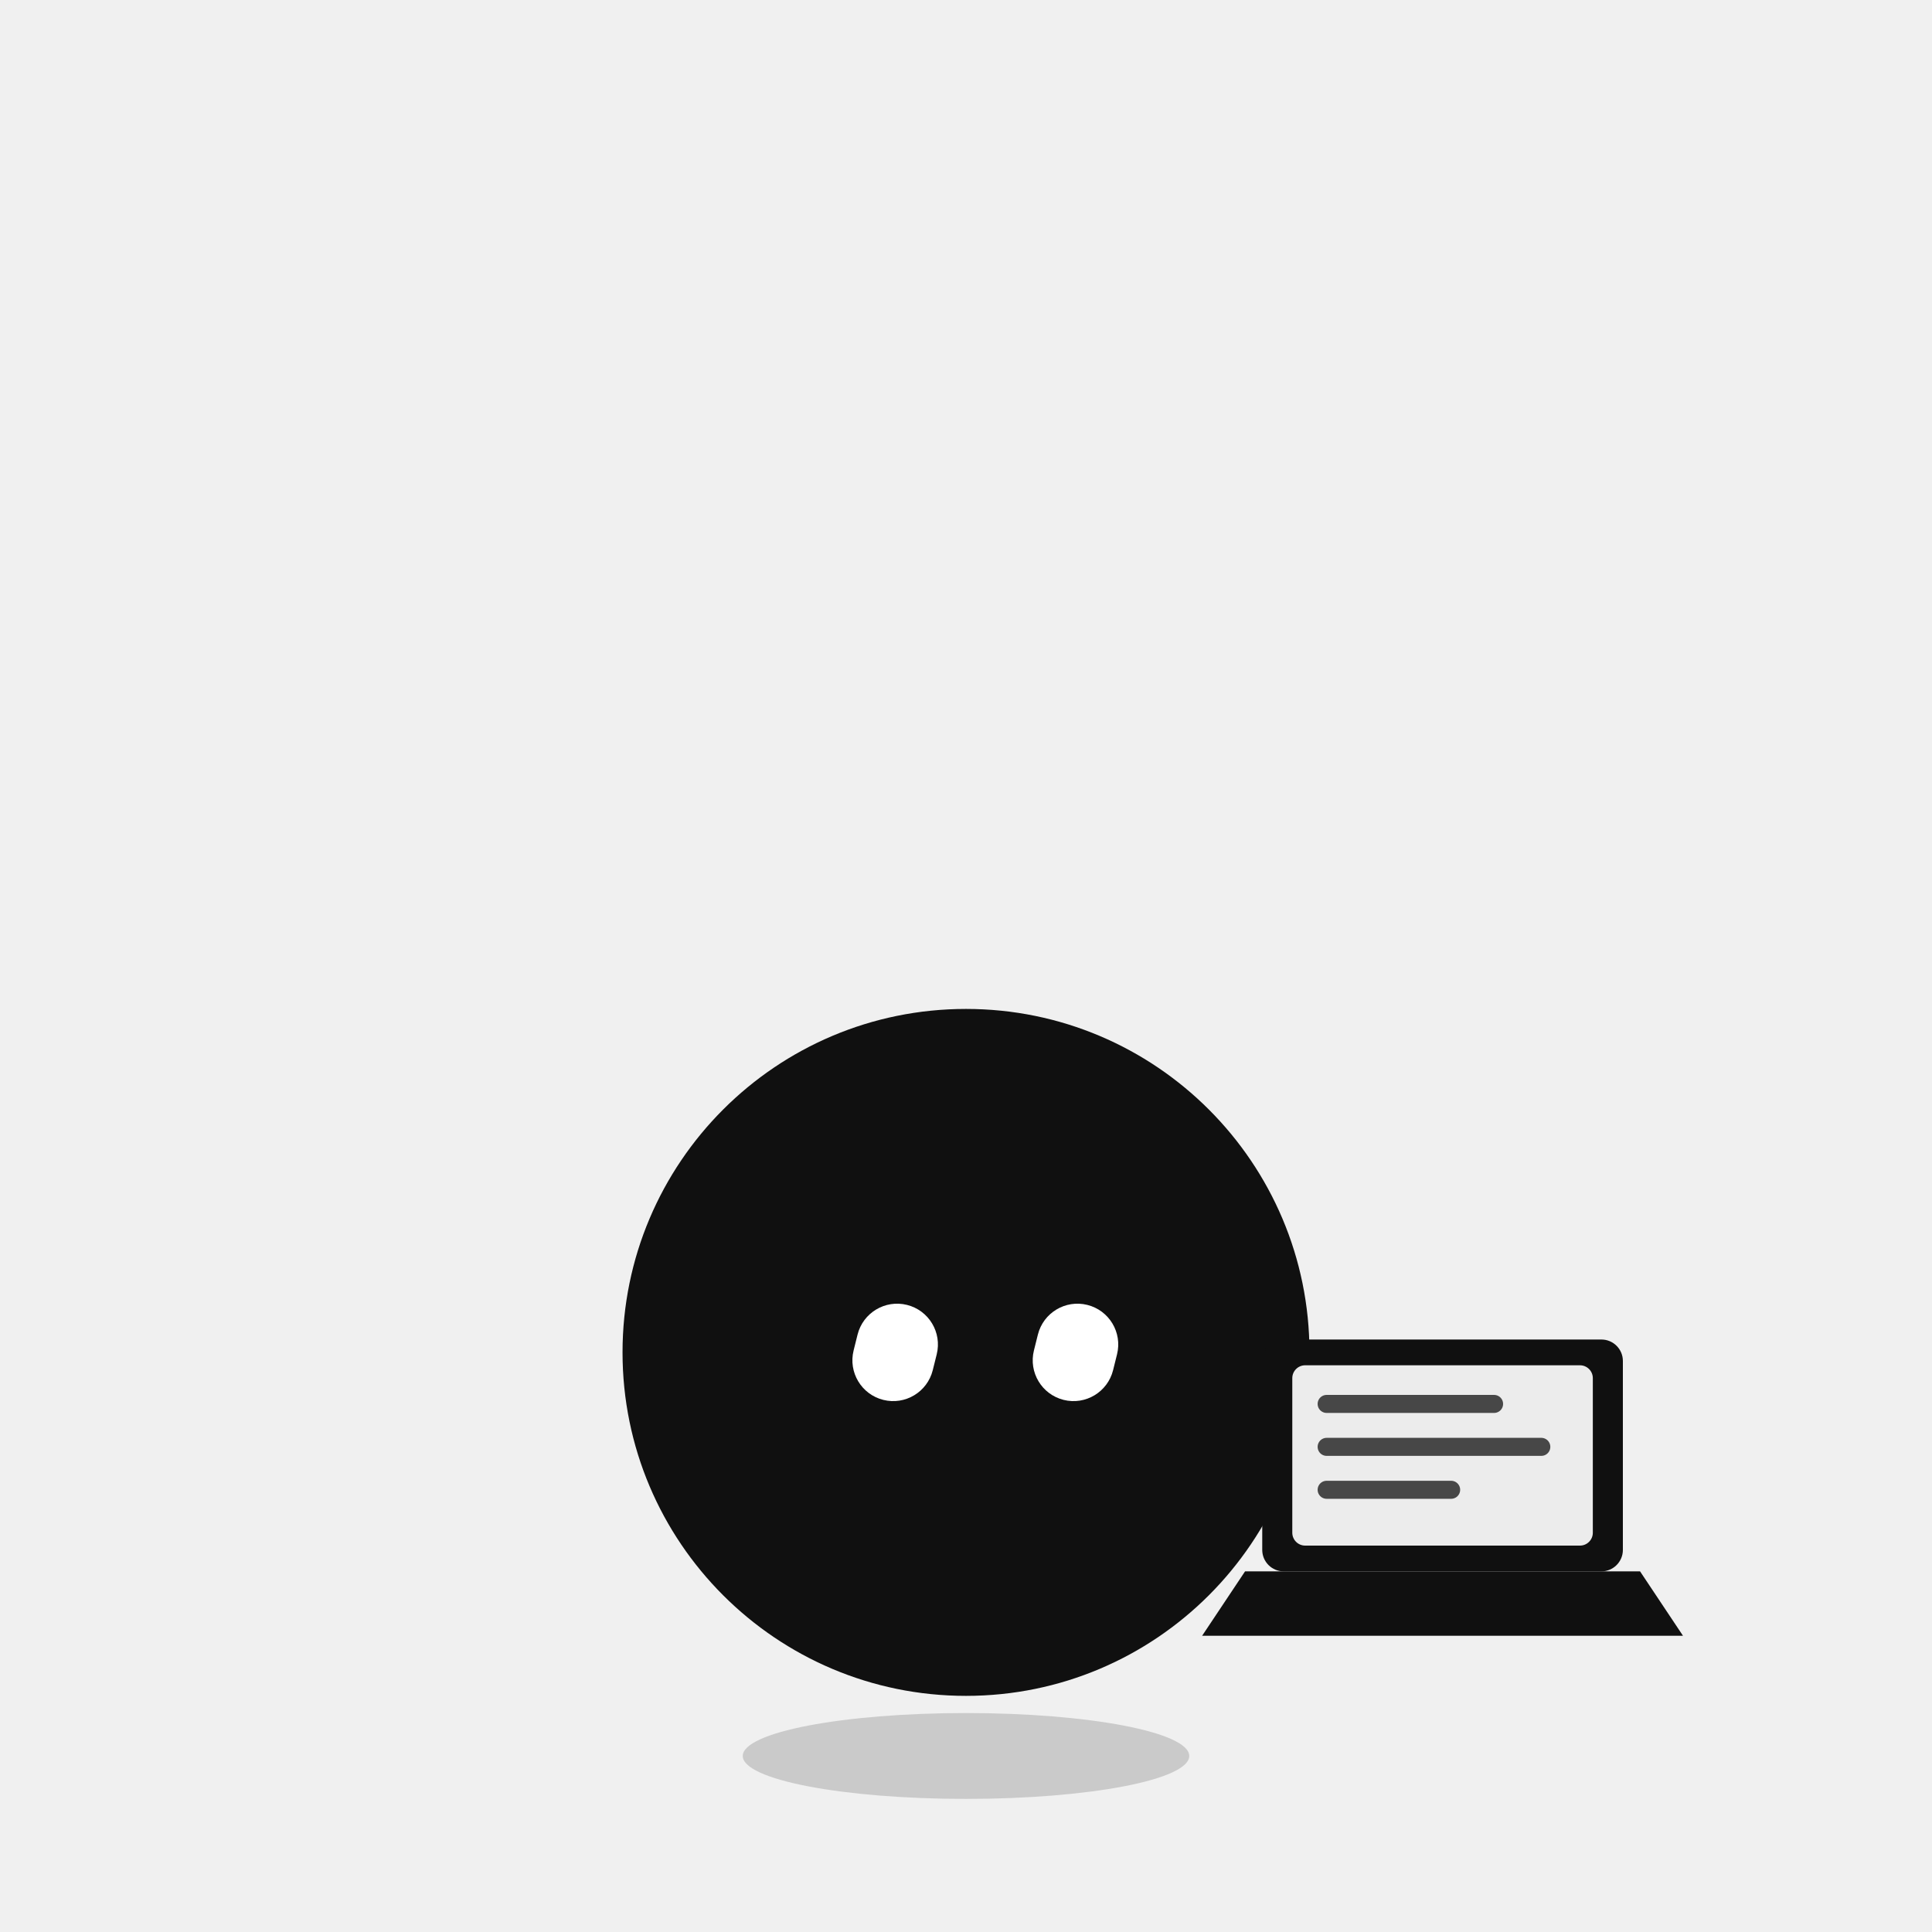
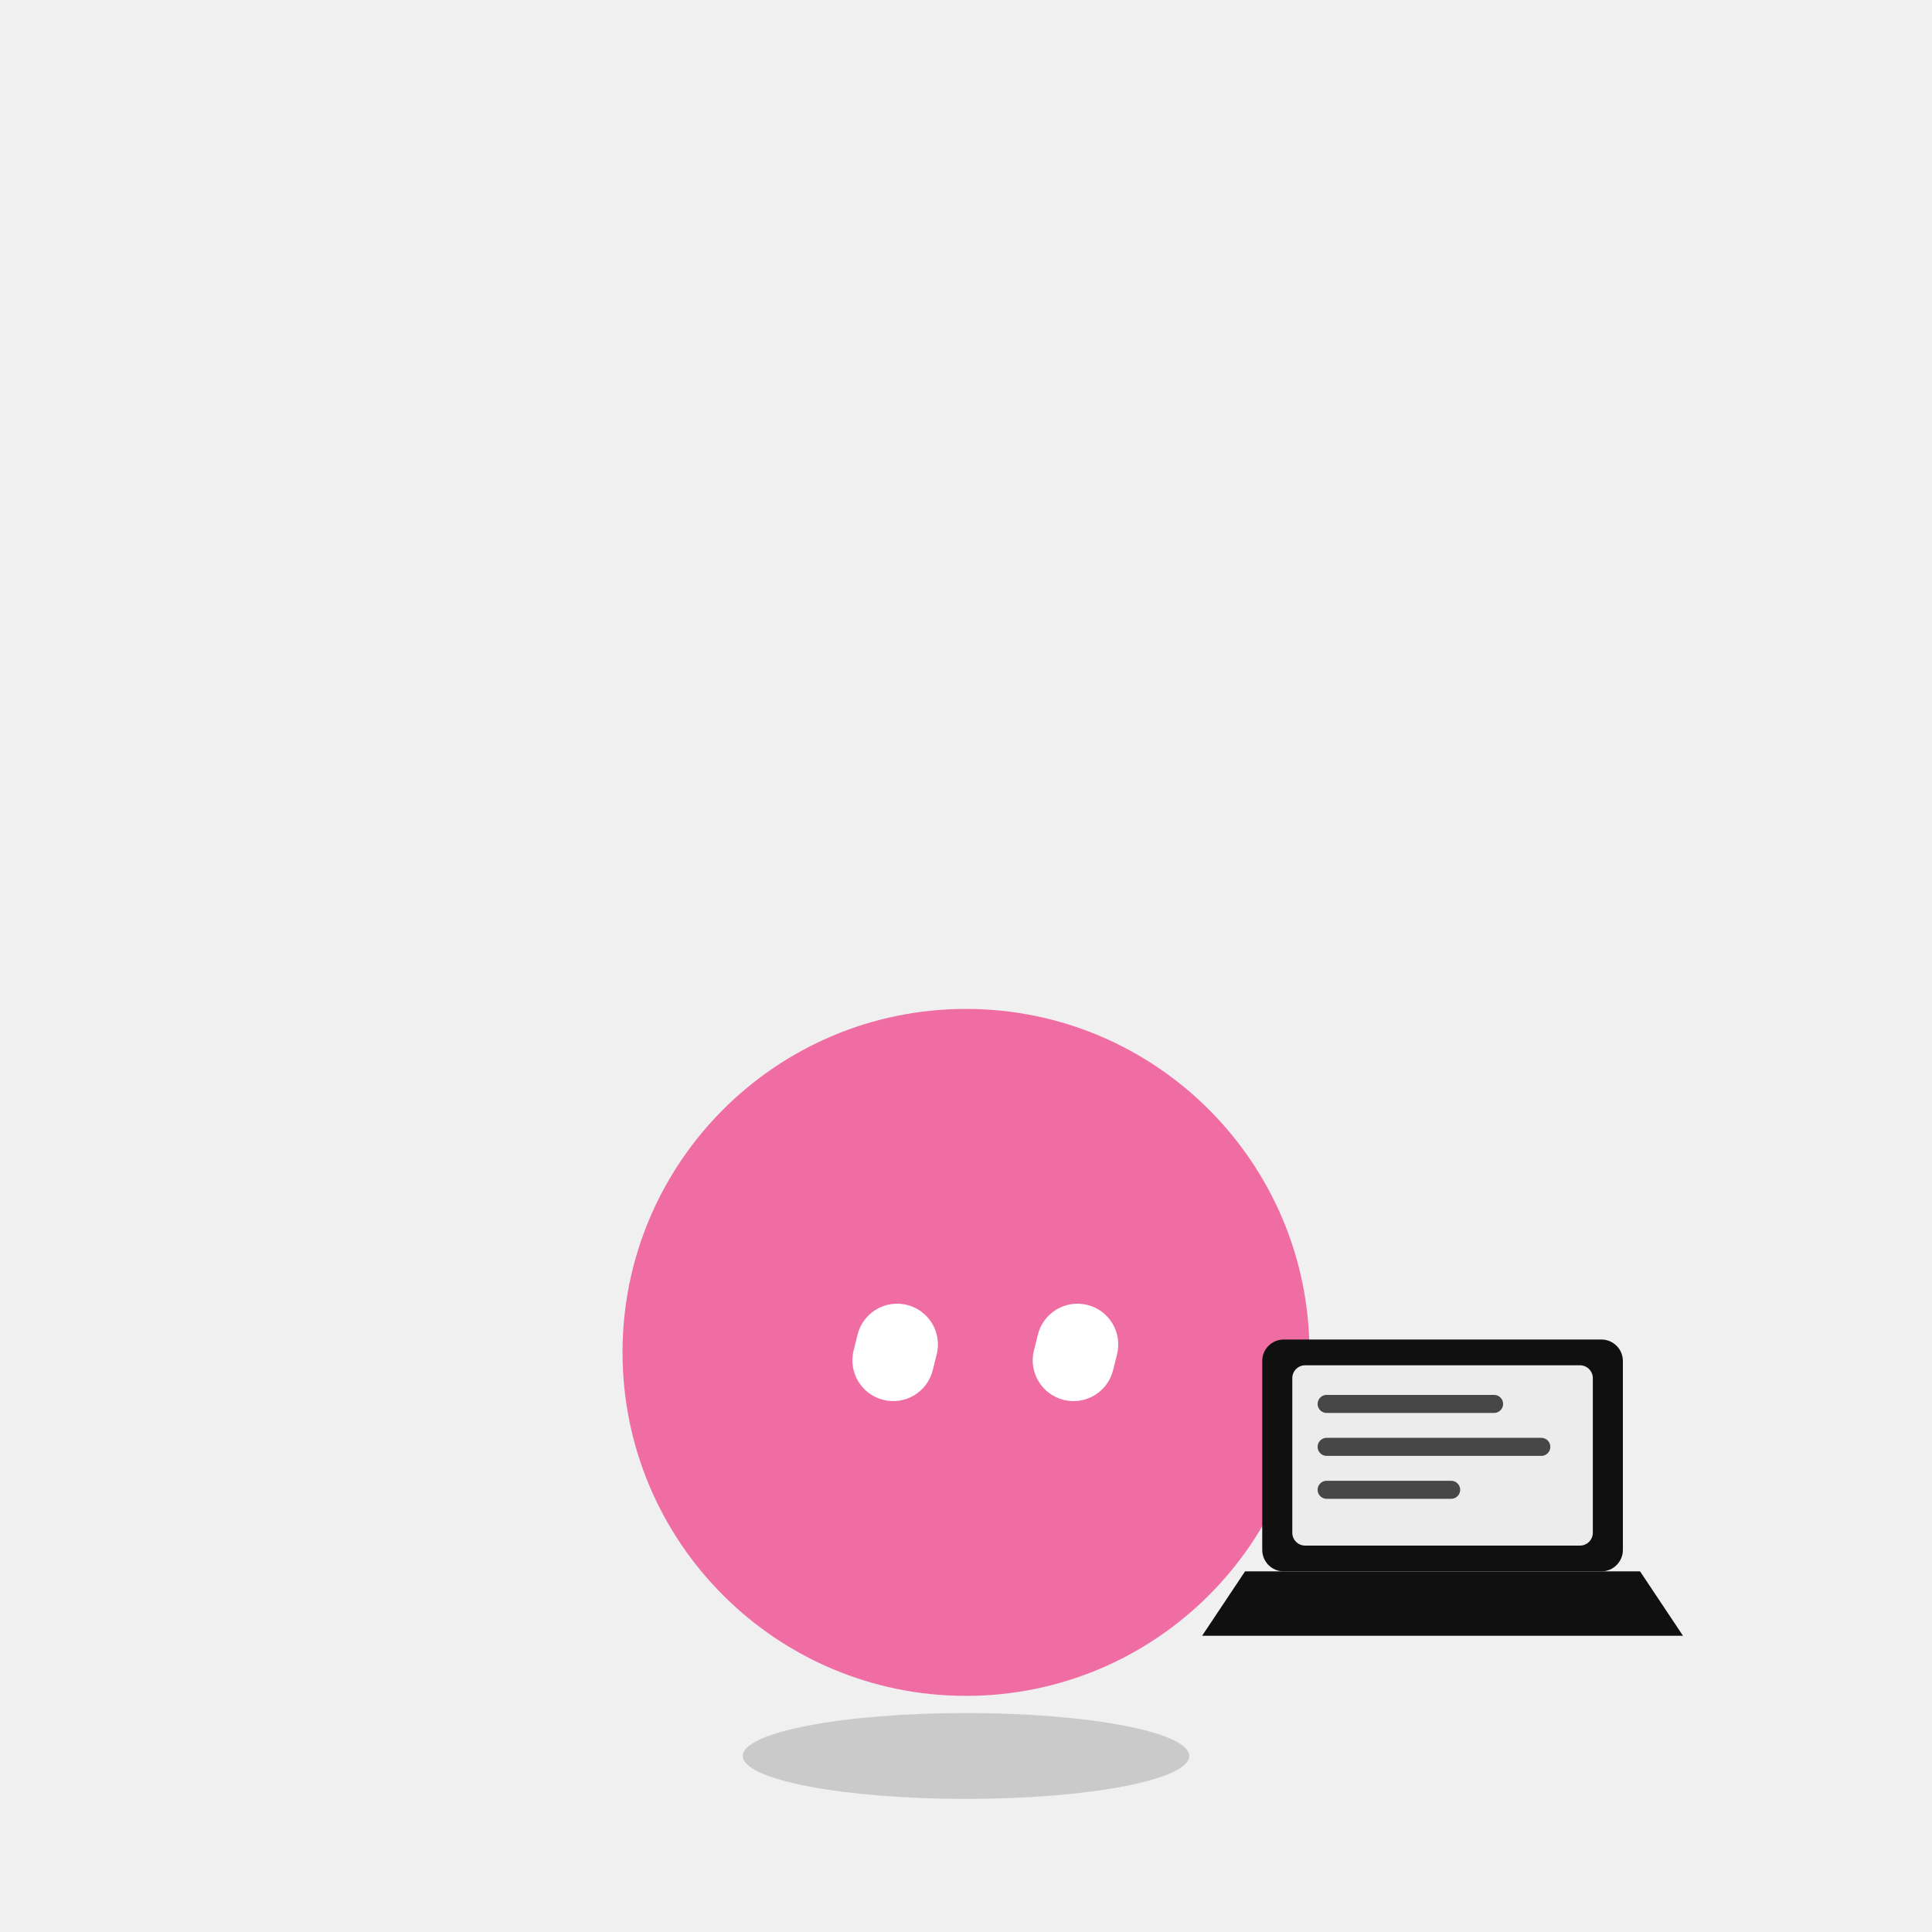
<svg xmlns="http://www.w3.org/2000/svg" viewBox="-15 -25 45 45" width="500" height="500">
  <defs>
    <style>
    * { transform-box: view-box; }
    .breathe { transform-origin: 7.5px 14.5px; animation: breathe 3.4s ease-in-out infinite; }
    @keyframes breathe { 0%,100% { transform: scale(1,1); } 50% { transform: scale(1.02,0.98); } }
    .blink { transform-origin: 7.5px 5.8px; animation: blink 4.2s infinite; }
    @keyframes blink {
      0%, 40%, 100% { transform: scaleY(1); }
      43% { transform: scaleY(0.06); }
      46% { transform: scaleY(1); }
      52% { transform: scaleY(1); }
      55% { transform: scaleY(0.06); }
      58% { transform: scaleY(1); }
    }
    .lean { transform-origin: 7.5px 14.5px; animation: lean 0.9s ease-in-out infinite; }
    @keyframes lean { 0%,100% { transform: rotate(2deg) translateY(0); } 50% { transform: rotate(4deg) translateY(-0.35px); } }
    .clack { transform-origin: 18.6px 13px; animation: clack 0.42s ease-in-out infinite; }
    @keyframes clack { 0%,100% { transform: translateY(0); } 50% { transform: translateY(-0.3px); } }
  </style>
  </defs>
  <g id="shadow-js">
    <ellipse cx="7.5" cy="15.9" rx="5.2" ry="1" fill="#000" opacity="0.16" />
  </g>
  <g class="lean">
    <g class="breathe">
-       <circle cx="7.5" cy="6.5" r="8" fill="#101010" />
+       <circle cx="7.5" cy="6.5" r="8" fill="#EF6DA3" />
      <g class="blink">
        <g transform="rotate(14 5.85 6.5)">
          <rect x="4.9" y="5.36" width="1.9" height="2.28" rx="0.95" fill="#ffffff" />
        </g>
        <g transform="rotate(14 10.05 6.5)">
          <rect x="9.1" y="5.36" width="1.9" height="2.28" rx="0.95" fill="#ffffff" />
        </g>
      </g>
    </g>
  </g>
  <g class="clack">
    <g transform="translate(18.6 11.6)">
      <path d="M-4.6 0 L4.6 0 L5.6 1.5 L-5.6 1.5 Z" fill="#101010" />
      <rect x="-4.2" y="-5.4" width="8.4" height="5.4" rx="0.5" fill="#101010" />
      <rect x="-3.5" y="-4.8" width="7" height="4.2" rx="0.3" fill="#ffffff" opacity="0.92" />
      <g stroke="#101010" stroke-width="0.42" stroke-linecap="round" opacity="0.75">
        <path d="M-2.7 -3.9 H1.2" />
        <path d="M-2.7 -2.9 H2.3" />
        <path d="M-2.7 -1.9 H0.2" />
      </g>
    </g>
  </g>
</svg>
